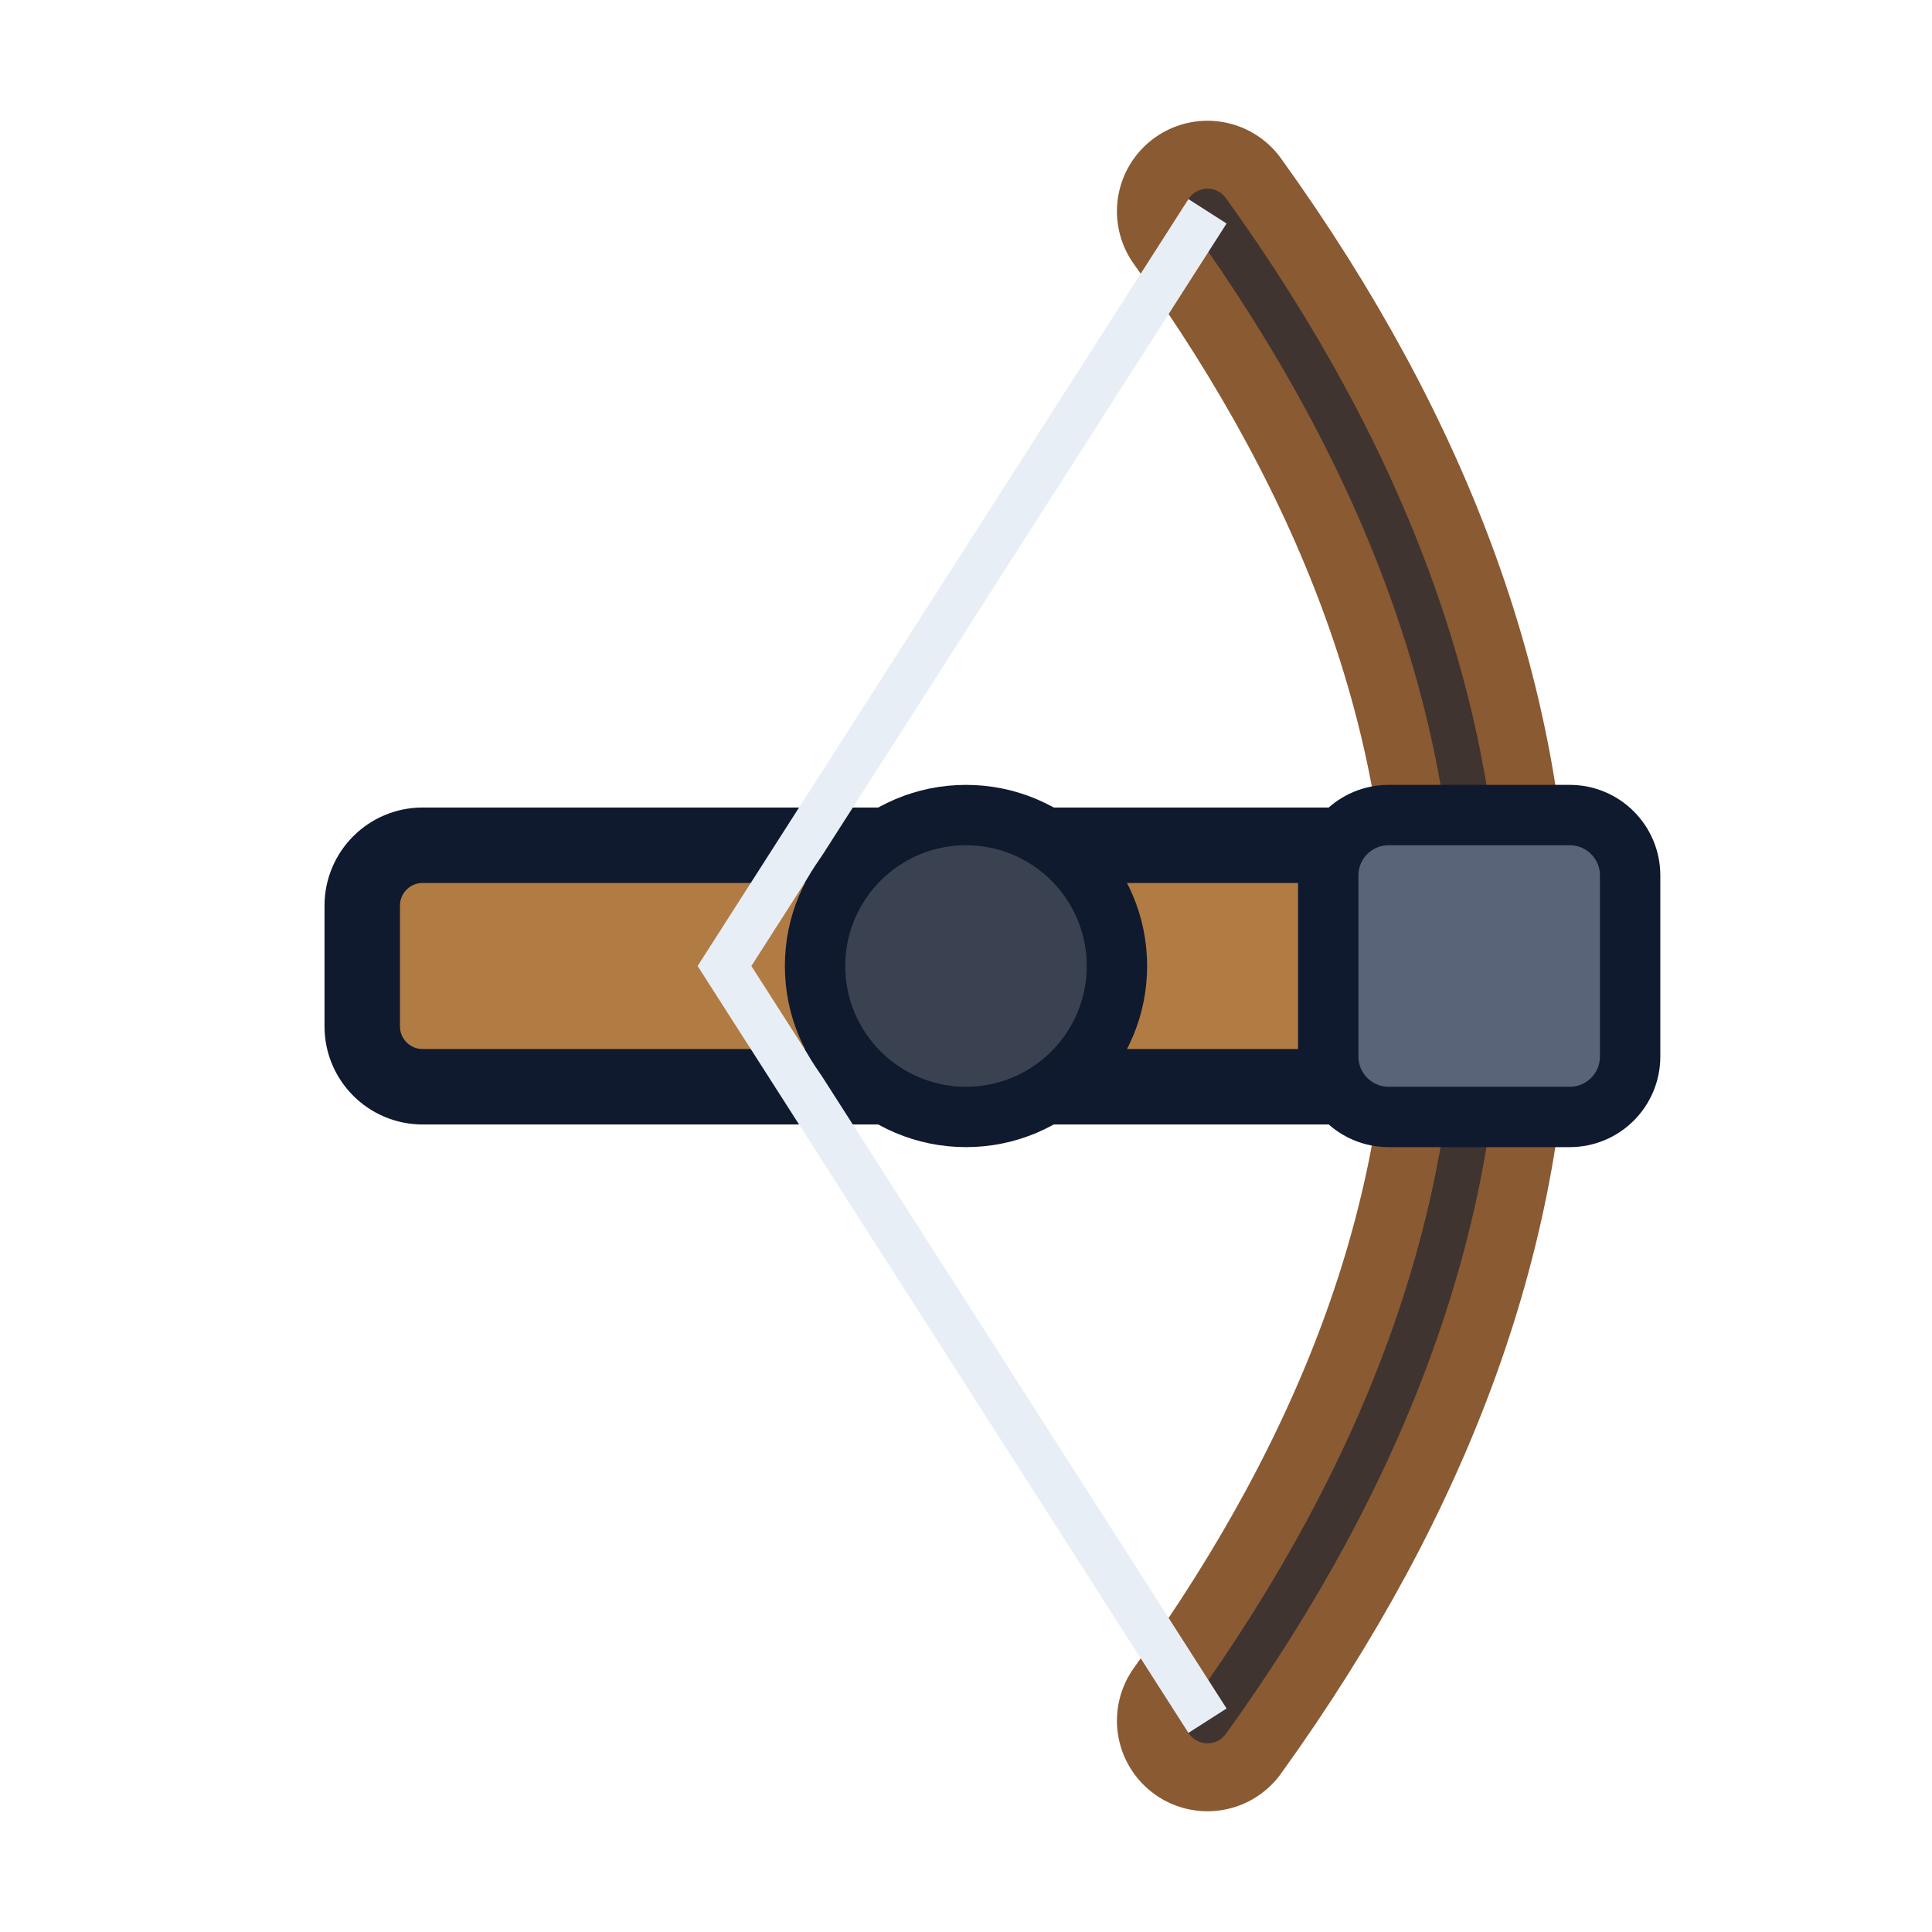
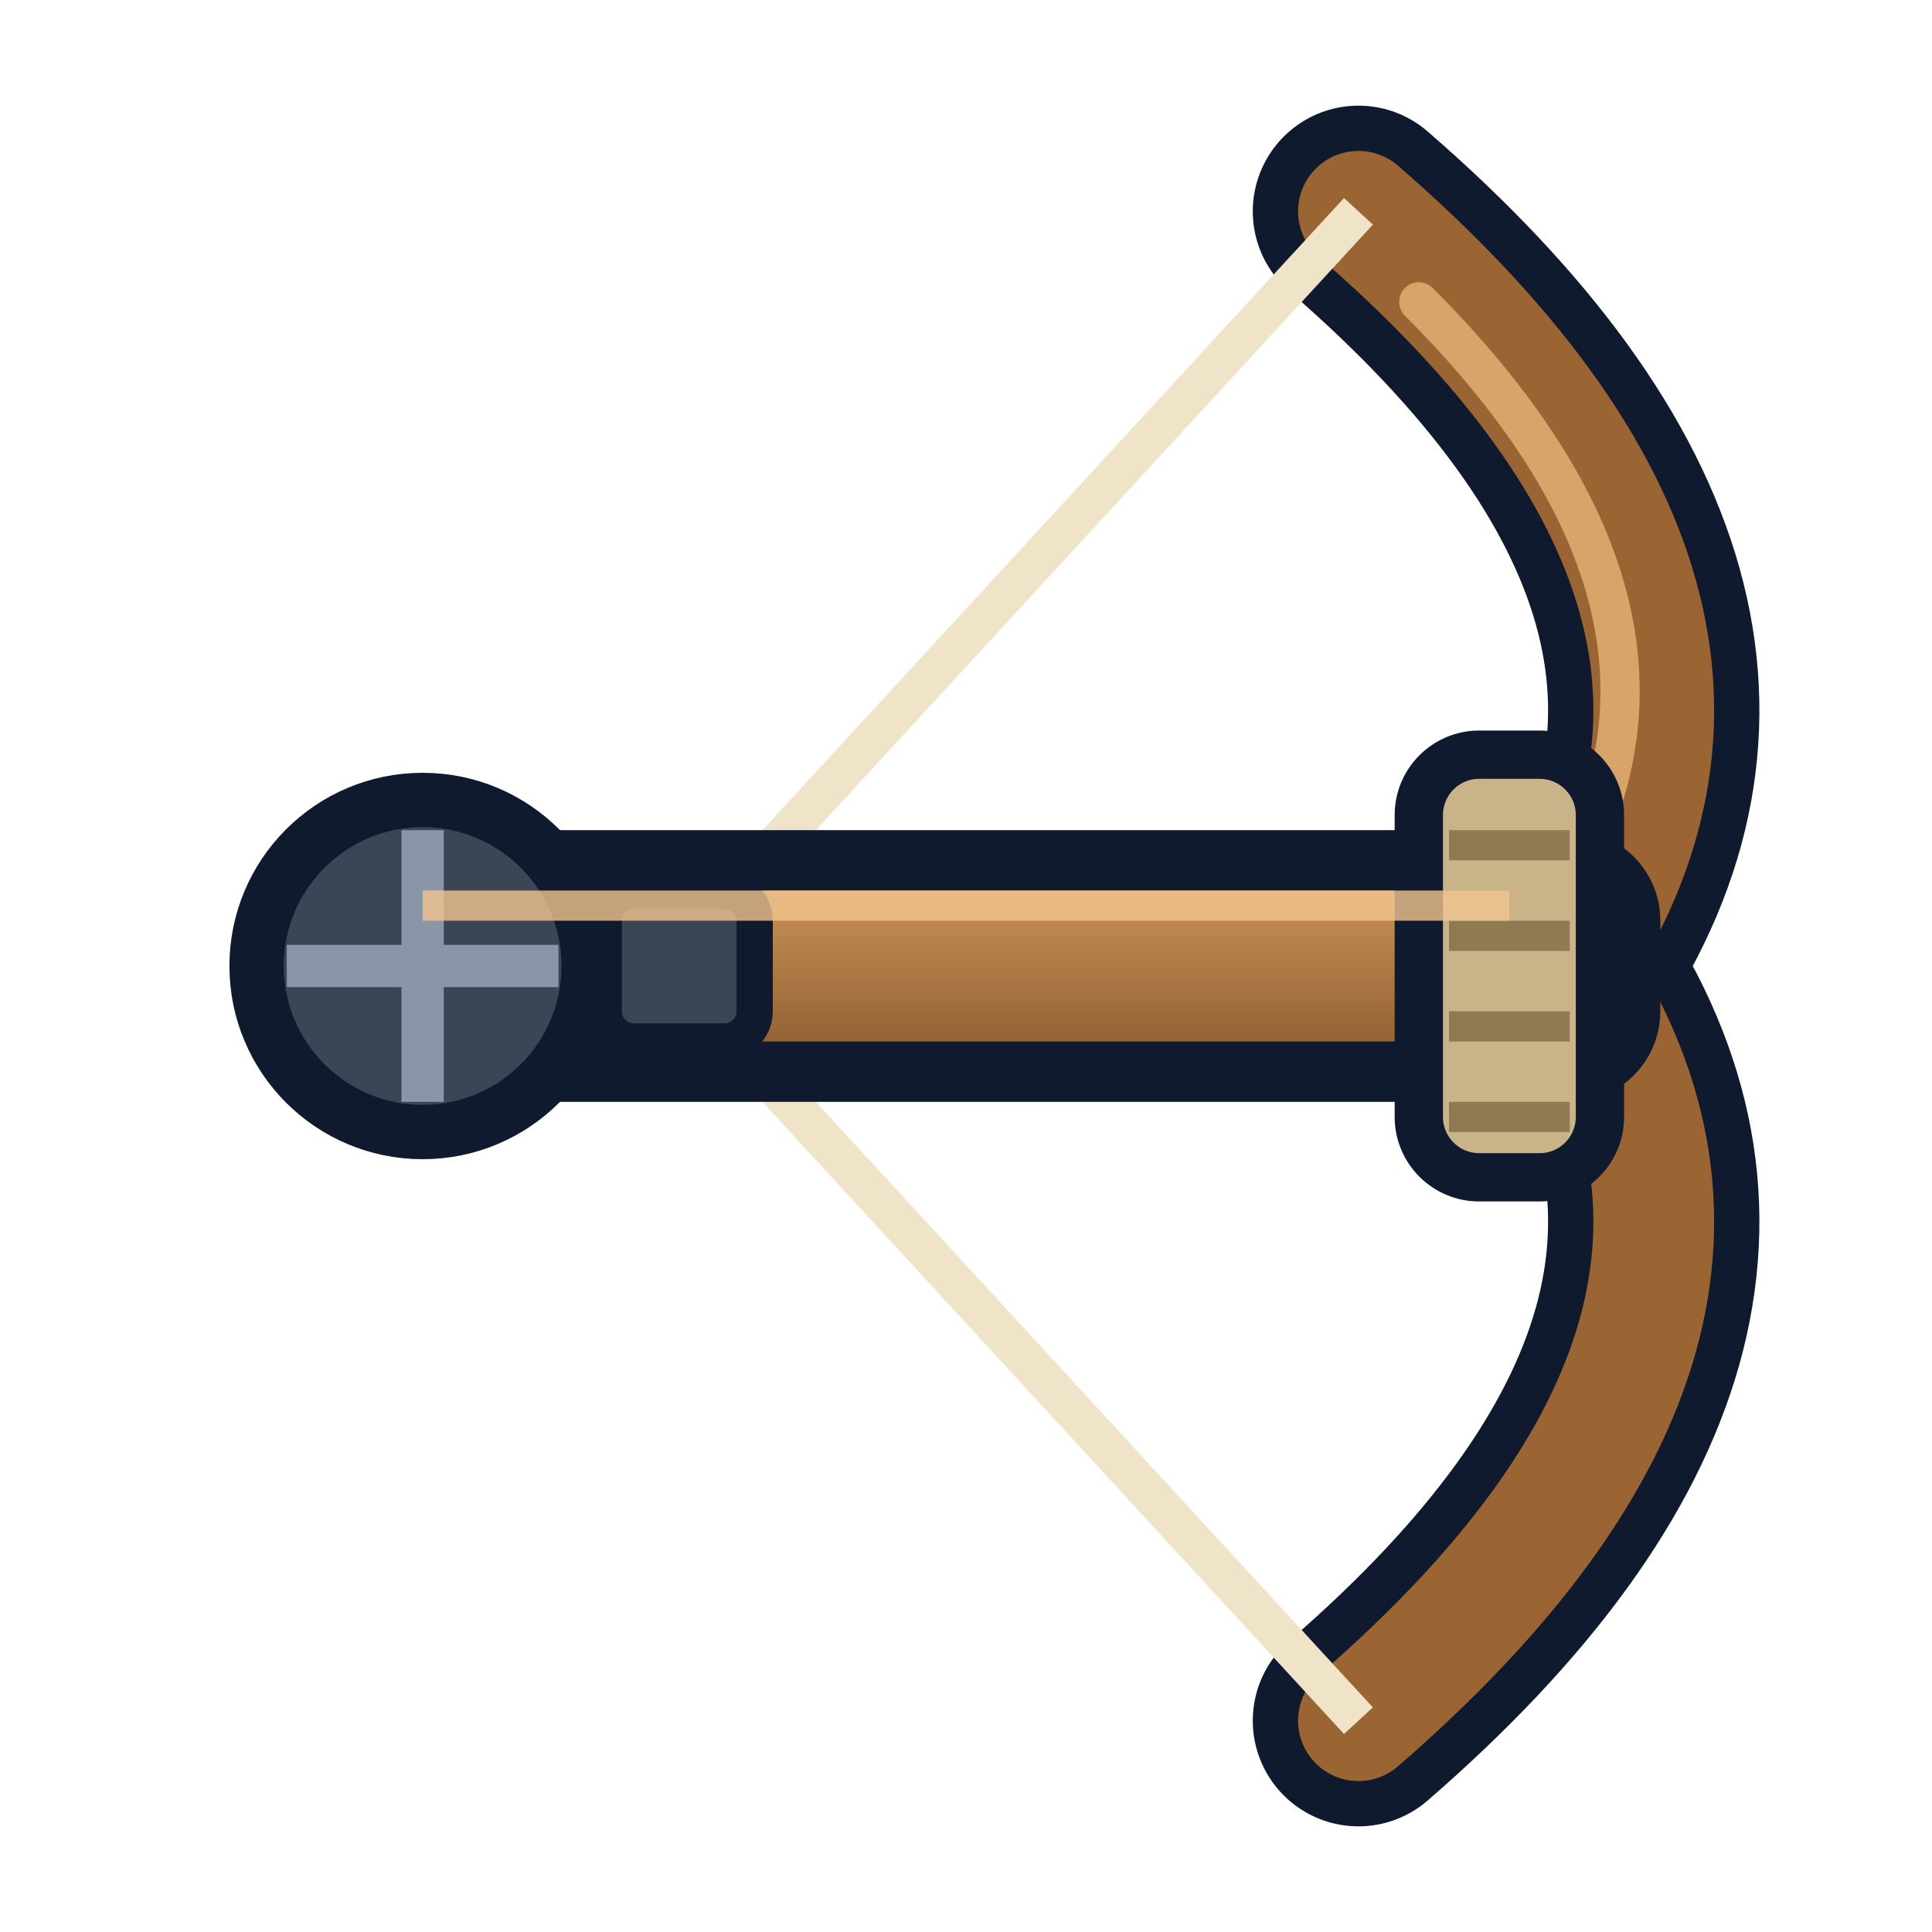
<svg xmlns="http://www.w3.org/2000/svg" viewBox="0 0 64 64">
-   <rect x="12" y="28" width="40" height="8" rx="2" fill="#b07c44" stroke="#0f1a2e" stroke-width="2.5" />
-   <path d="M40 7 Q58 32 40 57" fill="none" stroke="#8a5a32" stroke-width="6" stroke-linecap="round" />
-   <path d="M40 7 Q58 32 40 57" fill="none" stroke="#0f1a2e" stroke-width="1.5" stroke-linecap="round" opacity="0.6" />
-   <path d="M40 7 L24 32 L40 57" fill="none" stroke="#e8eef6" stroke-width="1.5" />
-   <rect x="44" y="27" width="10" height="10" rx="2" fill="#5a6478" stroke="#0f1a2e" stroke-width="2" />
-   <circle cx="32" cy="32" r="5" fill="#3a4252" stroke="#0f1a2e" stroke-width="2" />
+   <defs>
+     <linearGradient id="ltWood" x1="0" y1="0" x2="0" y2="1">
+       <stop offset="0" stop-color="#d39a5e" />
+       <stop offset="1" stop-color="#8a5a2e" />
+     </linearGradient>
+   </defs>
+   <path d="M45 7 Q60 20 52 32 Q60 44 45 57" fill="none" stroke="#0f1a2e" stroke-width="7" stroke-linecap="round" />
+   <path d="M45 7 Q60 20 52 32 Q60 44 45 57" fill="none" stroke="#9a6532" stroke-width="4" stroke-linecap="round" />
+   <path d="M47 10 Q57 20 52 29" fill="none" stroke="#d9a46a" stroke-width="1.3" stroke-linecap="round" />
+   <path d="M45 7 L22 32 L45 57" fill="none" stroke="#efe4c8" stroke-width="1.3" stroke-linejoin="round" />
+   <rect x="12" y="28.5" width="42" height="7" rx="2" fill="url(#ltWood)" stroke="#0f1a2e" stroke-width="2" />
+   <rect x="47" y="25" width="6" height="14" rx="2" fill="#c9b48a" stroke="#0f1a2e" stroke-width="1.6" />
+   <path d="M48 28 H52 M48 31 H52 M48 34 H52 M48 37 H52" stroke="#8f7a52" stroke-width="1" />
+   <rect x="20" y="29.5" width="5" height="5" rx="1" fill="#3a4656" stroke="#0f1a2e" stroke-width="1.2" />
+   <circle cx="14" cy="32" r="5.5" fill="#3a4656" stroke="#0f1a2e" stroke-width="1.8" />
+   <path d="M14 27.5 V36.5 M9.5 32 H18.5" stroke="#8a96a8" stroke-width="1.4" />
+   <path d="M14 30 H50" stroke="#f1c48f" stroke-width="1" opacity="0.8" />
</svg>
